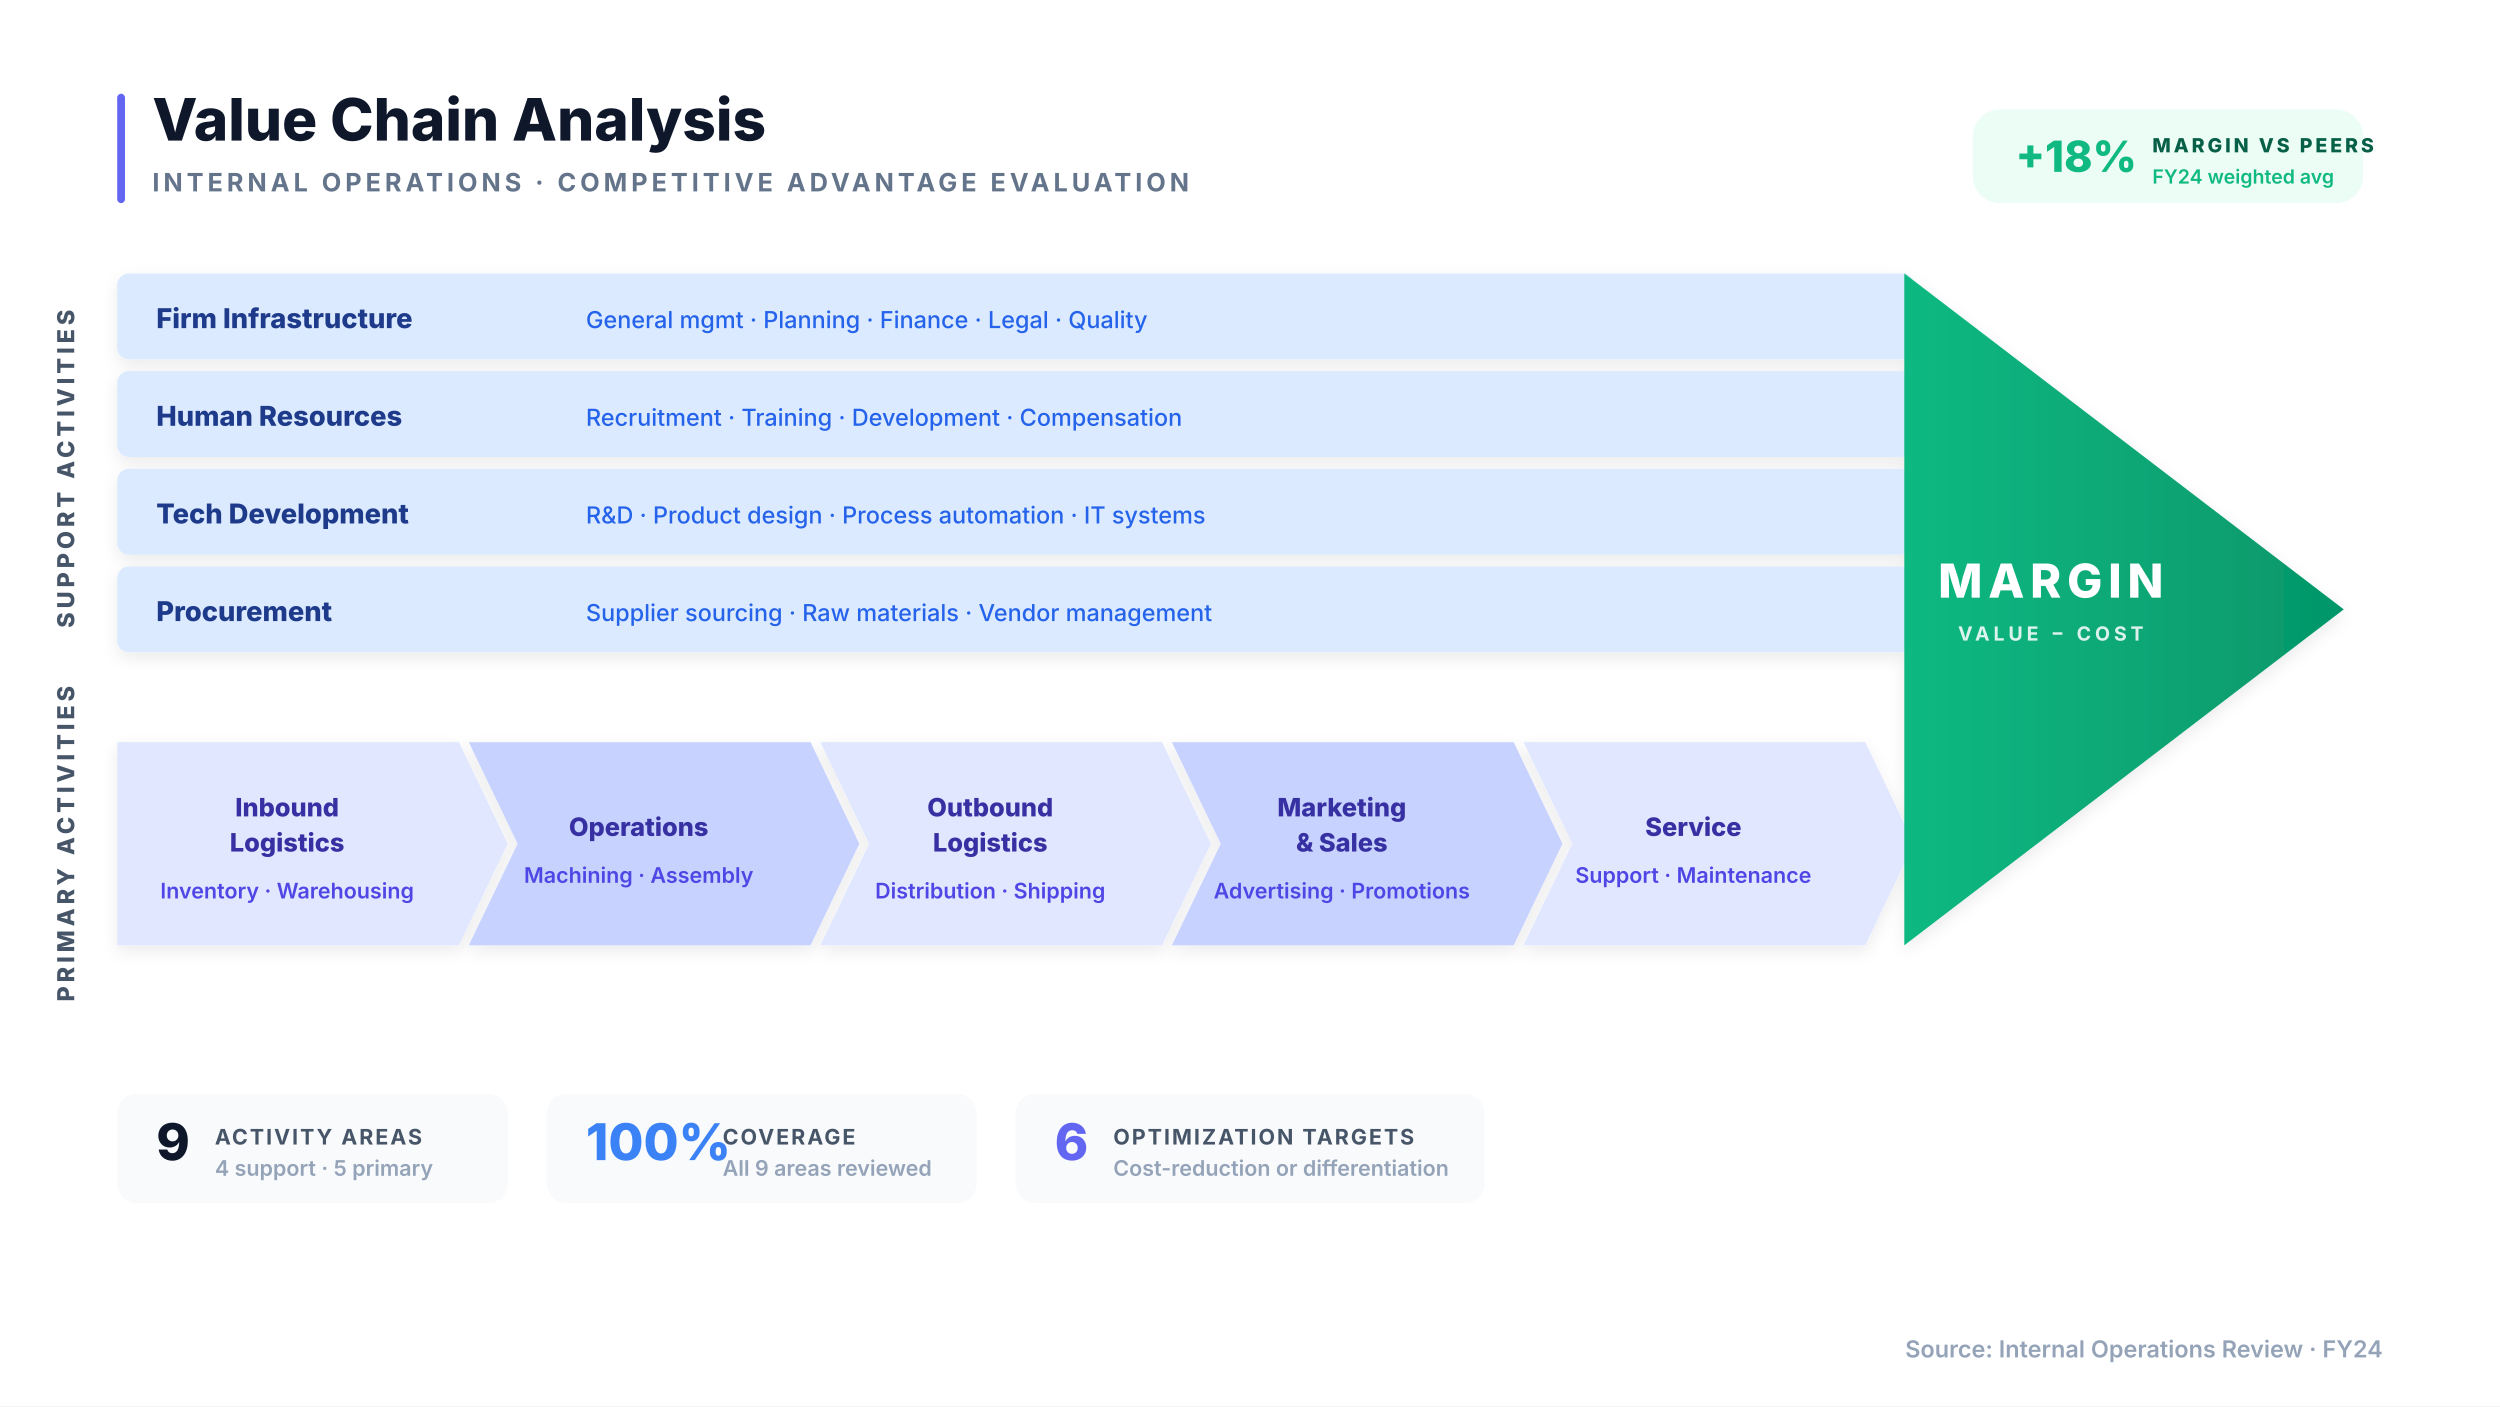
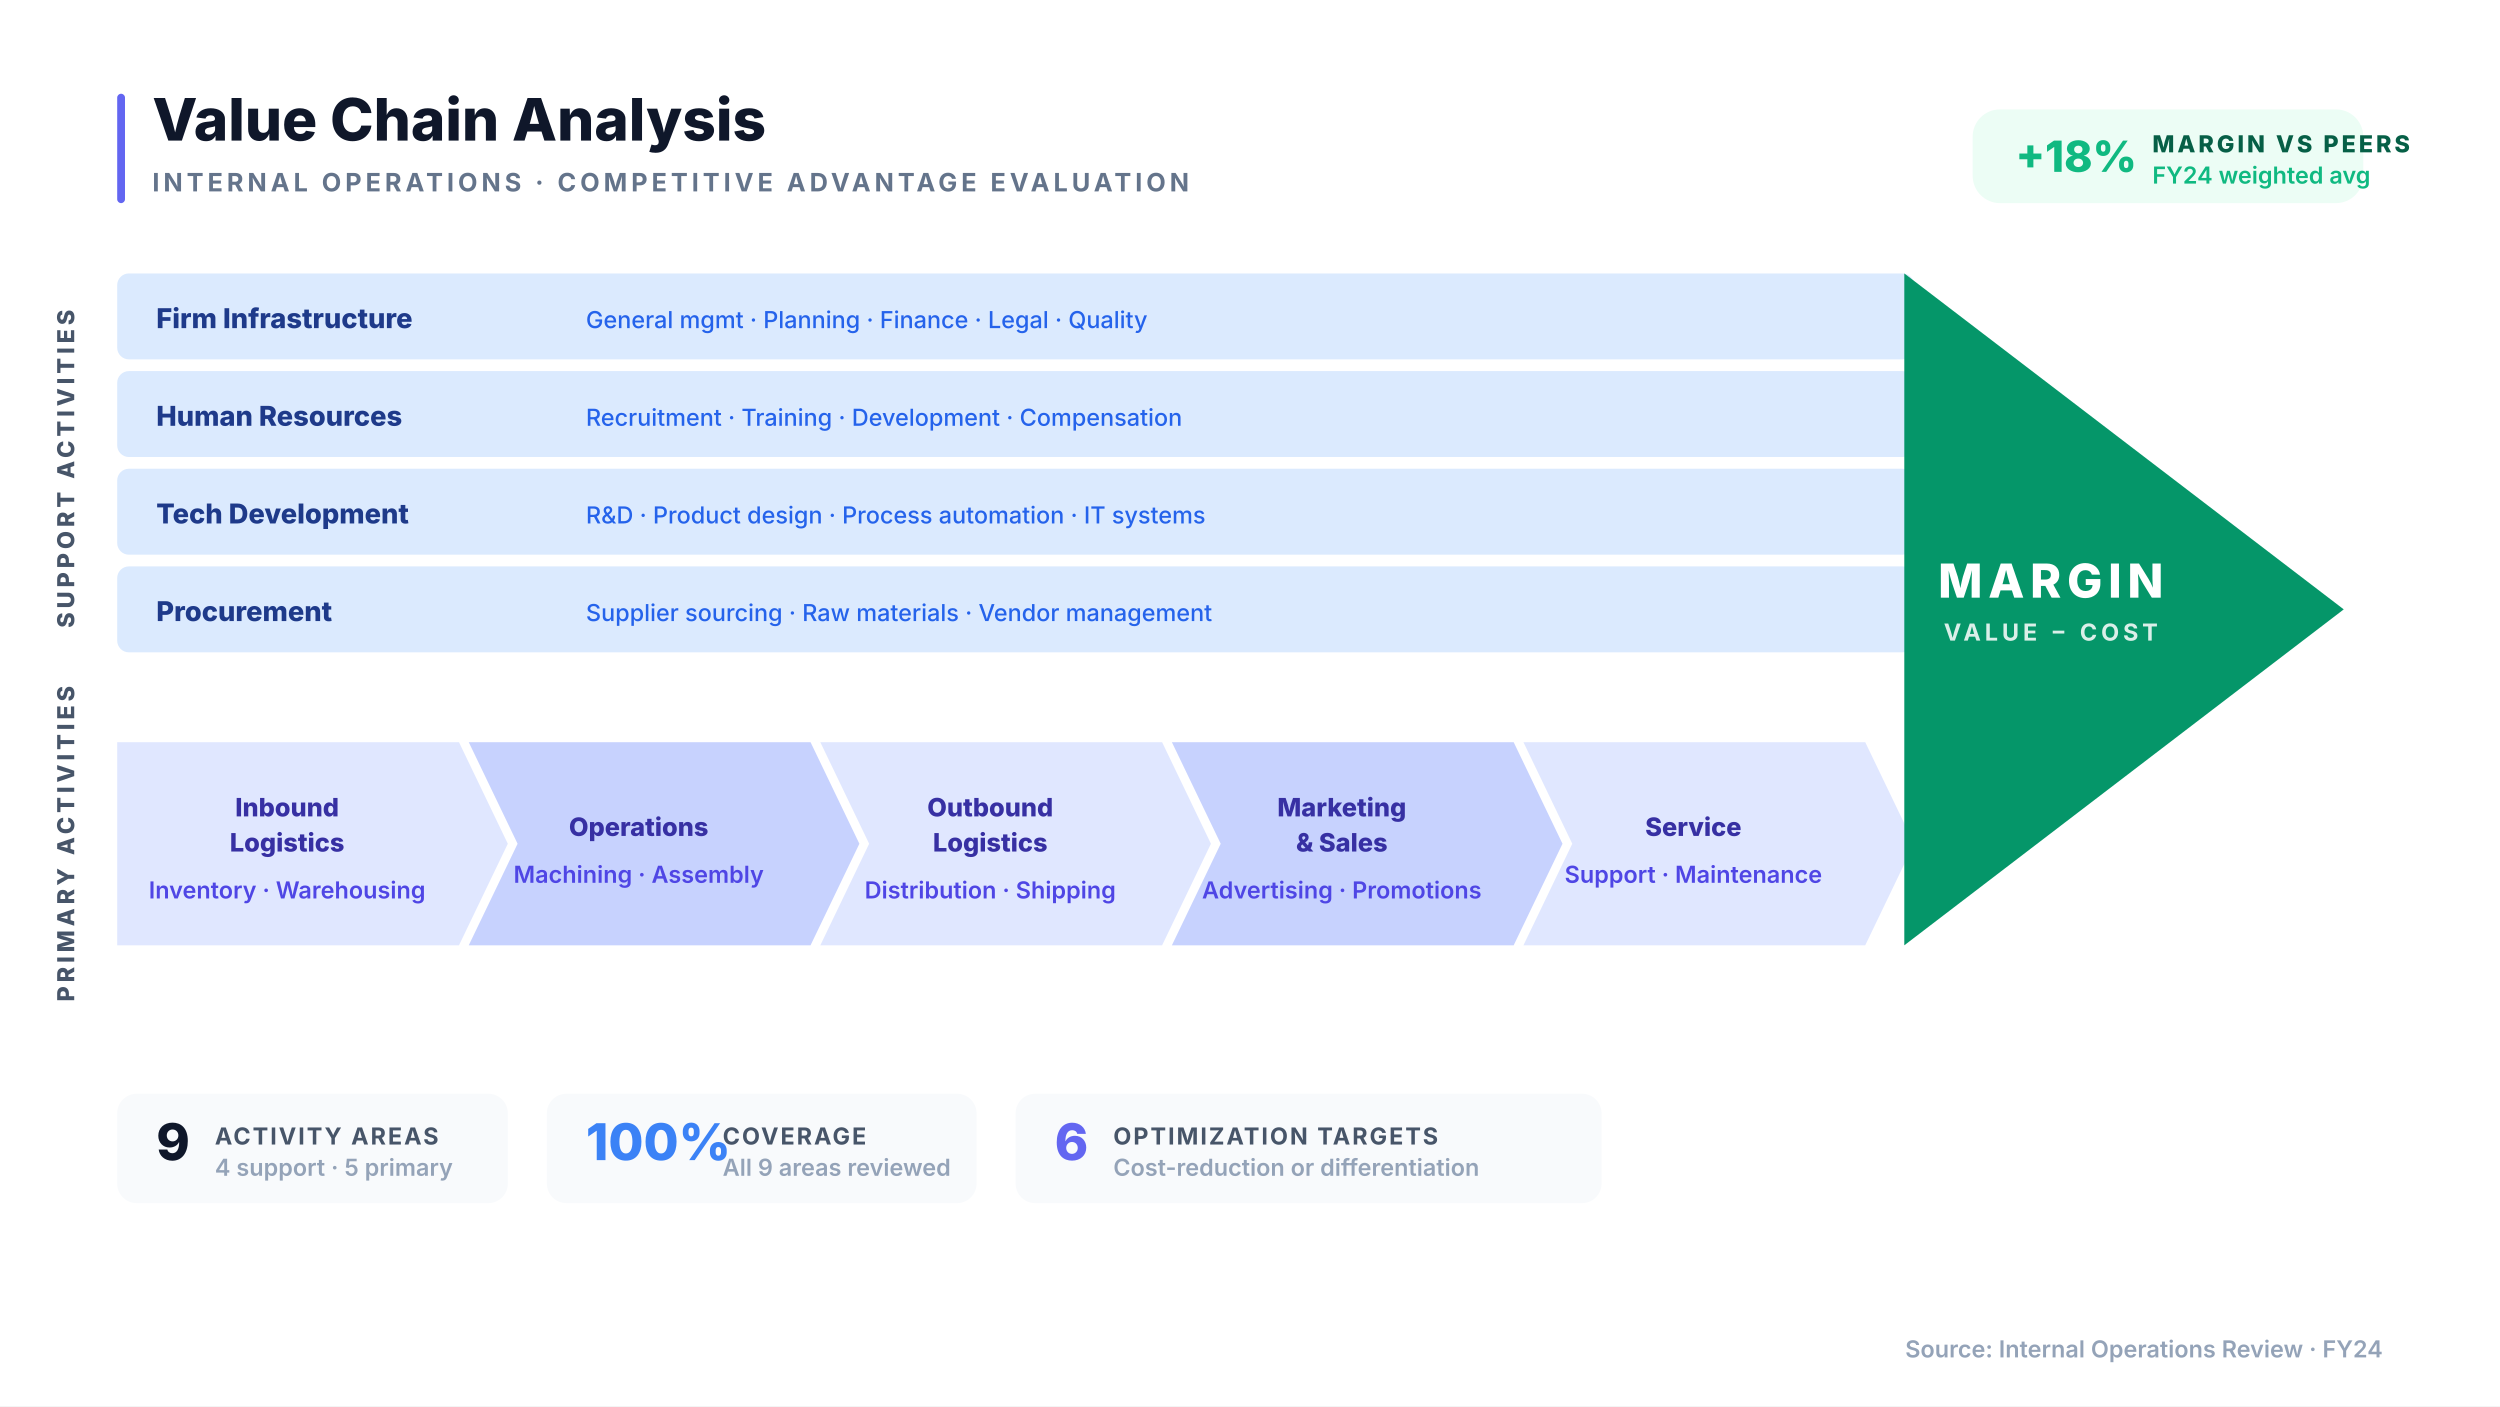
- <svg xmlns="http://www.w3.org/2000/svg" viewBox="0 0 1280 720" width="1280" height="720">
-   <defs>
-     <filter id="chainShadow" x="-3%" y="-8%" width="106%" height="116%">
-       <feGaussianBlur in="SourceAlpha" stdDeviation="4" />
-       <feOffset dx="0" dy="3" result="offsetblur" />
-       <feFlood flood-color="#0F172A" flood-opacity="0.08" result="shadowColor" />
-       <feComposite in="shadowColor" in2="offsetblur" operator="in" result="shadow" />
-       <feMerge>
-         <feMergeNode in="shadow" />
-         <feMergeNode in="SourceGraphic" />
-       </feMerge>
-     </filter>
-     <linearGradient id="marginGrad" x1="0%" y1="0%" x2="100%" y2="0%">
-       <stop offset="0%" stop-color="#10B981" />
-       <stop offset="100%" stop-color="#059669" />
-     </linearGradient>
-   </defs>
+ <svg xmlns="http://www.w3.org/2000/svg" viewBox="0 0 1280 720" width="1280" height="720" font-family="-apple-system, BlinkMacSystemFont, 'Segoe UI', sans-serif" font-size="12">
  <rect width="1280" height="720" fill="#FFFFFF" />
-   <g id="header">
+   <g id="header" data-pptx-bounds="40 15 1200 125">
    <rect x="60" y="48" width="4" height="56" rx="2" fill="#6366F1" />
-     <text x="78" y="72" font-family="-apple-system, BlinkMacSystemFont, 'Segoe UI', sans-serif" font-size="30" font-weight="800" fill="#0F172A">
+     <text x="78" y="72" font-size="30" font-weight="800" fill="#0F172A">
      <tspan>Value Chain Analysis</tspan>
    </text>
-     <text x="78" y="98" font-family="-apple-system, BlinkMacSystemFont, 'Segoe UI', sans-serif" font-size="13" font-weight="700" fill="#64748B" letter-spacing="2">
+     <text x="78" y="98" font-size="13" font-weight="700" fill="#64748B" letter-spacing="2">
      <tspan>INTERNAL OPERATIONS · COMPETITIVE ADVANTAGE EVALUATION</tspan>
    </text>
    <g transform="translate(1010, 56)">
      <rect x="0" y="0" width="200" height="48" rx="14" fill="#ECFDF5" />
-       <text x="22" y="32" font-family="-apple-system, BlinkMacSystemFont, 'Segoe UI', sans-serif" font-size="22" font-weight="800" fill="#10B981">
+       <text x="22" y="32" font-size="22" font-weight="800" fill="#10B981">
        <tspan>+18%</tspan>
      </text>
-       <text x="92" y="22" font-family="-apple-system, BlinkMacSystemFont, 'Segoe UI', sans-serif" font-size="10" font-weight="800" fill="#065F46" letter-spacing="1.5">
+       <text x="92" y="22" font-weight="800" fill="#065F46" letter-spacing="1.5">
        <tspan>MARGIN VS PEERS</tspan>
      </text>
-       <text x="92" y="38" font-family="-apple-system, BlinkMacSystemFont, 'Segoe UI', sans-serif" font-size="10" font-weight="600" fill="#10B981">
+       <text x="92" y="38" font-weight="600" fill="#10B981">
        <tspan>FY24 weighted avg</tspan>
      </text>
    </g>
  </g>
-   <text x="38" y="240" font-family="-apple-system, BlinkMacSystemFont, 'Segoe UI', sans-serif" font-size="12" font-weight="800" fill="#475569" text-anchor="middle" transform="rotate(-90, 38, 240)" letter-spacing="2">
-     <tspan>SUPPORT ACTIVITIES</tspan>
-   </text>
-   <text x="38" y="432" font-family="-apple-system, BlinkMacSystemFont, 'Segoe UI', sans-serif" font-size="12" font-weight="800" fill="#475569" text-anchor="middle" transform="rotate(-90, 38, 432)" letter-spacing="2">
-     <tspan>PRIMARY ACTIVITIES</tspan>
-   </text>
-   <g id="chain" filter="url(#chainShadow)">
+   <g id="section-labels" data-pptx-bounds="0 140 140 390">
+     <text x="38" y="240" font-weight="800" fill="#475569" text-anchor="middle" transform="rotate(-90, 38, 240)" letter-spacing="2">
+       <tspan>SUPPORT ACTIVITIES</tspan>
+     </text>
+     <text x="38" y="432" font-weight="800" fill="#475569" text-anchor="middle" transform="rotate(-90, 38, 432)" letter-spacing="2">
+       <tspan>PRIMARY ACTIVITIES</tspan>
+     </text>
+   </g>
+   <g id="chain" data-pptx-bounds="0 117 1280 390">
    <g id="support">
      <rect x="60" y="140" width="920" height="44" rx="6" fill="#DBEAFE" />
      <rect x="60" y="190" width="920" height="44" rx="6" fill="#DBEAFE" />
      <rect x="60" y="240" width="920" height="44" rx="6" fill="#DBEAFE" />
      <rect x="60" y="290" width="920" height="44" rx="6" fill="#DBEAFE" />
    </g>
    <g id="primary">
-       <path d="M 60 380 H 235 L 260 432 L 235 484 H 60 Z" fill="#E0E7FF" />
-       <path d="M 240 380 H 415 L 440 432 L 415 484 H 240 L 265 432 Z" fill="#C7D2FE" />
-       <path d="M 420 380 H 595 L 620 432 L 595 484 H 420 L 445 432 Z" fill="#E0E7FF" />
-       <path d="M 600 380 H 775 L 800 432 L 775 484 H 600 L 625 432 Z" fill="#C7D2FE" />
-       <path d="M 780 380 H 955 L 980 432 L 955 484 H 780 L 805 432 Z" fill="#E0E7FF" />
+       <g id="primary-chevron-01" data-pptx-authoring="preset" data-pptx-object="shape" data-pptx-prst="homePlate" data-pptx-frame="60 380 200 104" data-pptx-av-adj="val 24038" fill="#E0E7FF" stroke="none">
+         <path d="M 60 380 L 235 380 L 260 432 L 235 484 L 60 484 Z" />
+       </g>
+       <g id="primary-chevron-02" data-pptx-authoring="preset" data-pptx-object="shape" data-pptx-prst="chevron" data-pptx-frame="240 380 200 104" data-pptx-av-adj="val 24038" fill="#C7D2FE" stroke="none">
+         <path d="M 240 380 L 415 380 L 440 432 L 415 484 L 240 484 L 265 432 Z" />
+       </g>
+       <g id="primary-chevron-03" data-pptx-authoring="preset" data-pptx-object="shape" data-pptx-prst="chevron" data-pptx-frame="420 380 200 104" data-pptx-av-adj="val 24038" fill="#E0E7FF" stroke="none">
+         <path d="M 420 380 L 595 380 L 620 432 L 595 484 L 420 484 L 445 432 Z" />
+       </g>
+       <g id="primary-chevron-04" data-pptx-authoring="preset" data-pptx-object="shape" data-pptx-prst="chevron" data-pptx-frame="600 380 200 104" data-pptx-av-adj="val 24038" fill="#C7D2FE" stroke="none">
+         <path d="M 600 380 L 775 380 L 800 432 L 775 484 L 600 484 L 625 432 Z" />
+       </g>
+       <g id="primary-chevron-05" data-pptx-authoring="preset" data-pptx-object="shape" data-pptx-prst="chevron" data-pptx-frame="780 380 200 104" data-pptx-av-adj="val 24038" fill="#E0E7FF" stroke="none">
+         <path d="M 780 380 L 955 380 L 980 432 L 955 484 L 780 484 L 805 432 Z" />
+       </g>
    </g>
-     <path id="marginTail" d="M 975 140 L 1200 312 L 975 484 Z" fill="url(#marginGrad)" />
+     <path id="marginTail" d="M 975 140 L 1200 312 L 975 484 Z" fill="#059669" />
  </g>
-   <g id="support-labels">
-     <text x="80" y="168" font-family="-apple-system, BlinkMacSystemFont, 'Segoe UI', sans-serif" font-size="14" font-weight="800" fill="#1E3A8A">
+   <g id="support-labels" data-pptx-bounds="14 142 655 192">
+     <text x="80" y="168" font-size="14" font-weight="800" fill="#1E3A8A">
      <tspan>Firm Infrastructure</tspan>
    </text>
-     <text x="300" y="168" font-family="-apple-system, BlinkMacSystemFont, 'Segoe UI', sans-serif" font-size="12" font-weight="500" fill="#2563EB">
+     <text x="300" y="168" font-weight="500" fill="#2563EB">
      <tspan>General mgmt · Planning · Finance · Legal · Quality</tspan>
    </text>
-     <text x="80" y="218" font-family="-apple-system, BlinkMacSystemFont, 'Segoe UI', sans-serif" font-size="14" font-weight="800" fill="#1E3A8A">
+     <text x="80" y="218" font-size="14" font-weight="800" fill="#1E3A8A">
      <tspan>Human Resources</tspan>
    </text>
-     <text x="300" y="218" font-family="-apple-system, BlinkMacSystemFont, 'Segoe UI', sans-serif" font-size="12" font-weight="500" fill="#2563EB">
+     <text x="300" y="218" font-weight="500" fill="#2563EB">
      <tspan>Recruitment · Training · Development · Compensation</tspan>
    </text>
-     <text x="80" y="268" font-family="-apple-system, BlinkMacSystemFont, 'Segoe UI', sans-serif" font-size="14" font-weight="800" fill="#1E3A8A">
+     <text x="80" y="268" font-size="14" font-weight="800" fill="#1E3A8A">
      <tspan>Tech Development</tspan>
    </text>
-     <text x="300" y="268" font-family="-apple-system, BlinkMacSystemFont, 'Segoe UI', sans-serif" font-size="12" font-weight="500" fill="#2563EB">
+     <text x="300" y="268" font-weight="500" fill="#2563EB">
      <tspan>R&amp;D · Product design · Process automation · IT systems</tspan>
    </text>
-     <text x="80" y="318" font-family="-apple-system, BlinkMacSystemFont, 'Segoe UI', sans-serif" font-size="14" font-weight="800" fill="#1E3A8A">
+     <text x="80" y="318" font-size="14" font-weight="800" fill="#1E3A8A">
      <tspan>Procurement</tspan>
    </text>
-     <text x="300" y="318" font-family="-apple-system, BlinkMacSystemFont, 'Segoe UI', sans-serif" font-size="12" font-weight="500" fill="#2563EB">
+     <text x="300" y="318" font-weight="500" fill="#2563EB">
      <tspan>Supplier sourcing · Raw materials · Vendor management</tspan>
    </text>
  </g>
-   <g id="primary-labels">
-     <text x="147" y="418" font-family="-apple-system, BlinkMacSystemFont, 'Segoe UI', sans-serif" font-size="13" font-weight="800" fill="#3730A3" text-anchor="middle">
+   <g id="primary-labels" data-pptx-bounds="0 399 1014 71">
+     <text x="147" y="418" font-size="13" font-weight="800" fill="#3730A3" text-anchor="middle">
      <tspan>Inbound</tspan>
    </text>
-     <text x="147" y="436" font-family="-apple-system, BlinkMacSystemFont, 'Segoe UI', sans-serif" font-size="13" font-weight="800" fill="#3730A3" text-anchor="middle">
+     <text x="147" y="436" font-size="13" font-weight="800" fill="#3730A3" text-anchor="middle">
      <tspan>Logistics</tspan>
    </text>
-     <text x="147" y="460" font-family="-apple-system, BlinkMacSystemFont, 'Segoe UI', sans-serif" font-size="11" font-weight="600" fill="#4F46E5" text-anchor="middle">
+     <text x="147" y="460" font-weight="600" fill="#4F46E5" text-anchor="middle">
      <tspan>Inventory · Warehousing</tspan>
    </text>
-     <text x="327" y="428" font-family="-apple-system, BlinkMacSystemFont, 'Segoe UI', sans-serif" font-size="13" font-weight="800" fill="#3730A3" text-anchor="middle">
+     <text x="327" y="428" font-size="13" font-weight="800" fill="#3730A3" text-anchor="middle">
      <tspan>Operations</tspan>
    </text>
-     <text x="327" y="452" font-family="-apple-system, BlinkMacSystemFont, 'Segoe UI', sans-serif" font-size="11" font-weight="600" fill="#4F46E5" text-anchor="middle">
+     <text x="327" y="452" font-weight="600" fill="#4F46E5" text-anchor="middle">
      <tspan>Machining · Assembly</tspan>
    </text>
-     <text x="507" y="418" font-family="-apple-system, BlinkMacSystemFont, 'Segoe UI', sans-serif" font-size="13" font-weight="800" fill="#3730A3" text-anchor="middle">
+     <text x="507" y="418" font-size="13" font-weight="800" fill="#3730A3" text-anchor="middle">
      <tspan>Outbound</tspan>
    </text>
-     <text x="507" y="436" font-family="-apple-system, BlinkMacSystemFont, 'Segoe UI', sans-serif" font-size="13" font-weight="800" fill="#3730A3" text-anchor="middle">
+     <text x="507" y="436" font-size="13" font-weight="800" fill="#3730A3" text-anchor="middle">
      <tspan>Logistics</tspan>
    </text>
-     <text x="507" y="460" font-family="-apple-system, BlinkMacSystemFont, 'Segoe UI', sans-serif" font-size="11" font-weight="600" fill="#4F46E5" text-anchor="middle">
+     <text x="507" y="460" font-weight="600" fill="#4F46E5" text-anchor="middle">
      <tspan>Distribution · Shipping</tspan>
    </text>
-     <text x="687" y="418" font-family="-apple-system, BlinkMacSystemFont, 'Segoe UI', sans-serif" font-size="13" font-weight="800" fill="#3730A3" text-anchor="middle">
+     <text x="687" y="418" font-size="13" font-weight="800" fill="#3730A3" text-anchor="middle">
      <tspan>Marketing</tspan>
    </text>
-     <text x="687" y="436" font-family="-apple-system, BlinkMacSystemFont, 'Segoe UI', sans-serif" font-size="13" font-weight="800" fill="#3730A3" text-anchor="middle">
+     <text x="687" y="436" font-size="13" font-weight="800" fill="#3730A3" text-anchor="middle">
      <tspan>&amp; Sales</tspan>
    </text>
-     <text x="687" y="460" font-family="-apple-system, BlinkMacSystemFont, 'Segoe UI', sans-serif" font-size="11" font-weight="600" fill="#4F46E5" text-anchor="middle">
+     <text x="687" y="460" font-weight="600" fill="#4F46E5" text-anchor="middle">
      <tspan>Advertising · Promotions</tspan>
    </text>
-     <text x="867" y="428" font-family="-apple-system, BlinkMacSystemFont, 'Segoe UI', sans-serif" font-size="13" font-weight="800" fill="#3730A3" text-anchor="middle">
+     <text x="867" y="428" font-size="13" font-weight="800" fill="#3730A3" text-anchor="middle">
      <tspan>Service</tspan>
    </text>
-     <text x="867" y="452" font-family="-apple-system, BlinkMacSystemFont, 'Segoe UI', sans-serif" font-size="11" font-weight="600" fill="#4F46E5" text-anchor="middle">
+     <text x="867" y="452" font-weight="600" fill="#4F46E5" text-anchor="middle">
      <tspan>Support · Maintenance</tspan>
    </text>
  </g>
-   <g id="margin-label">
-     <text x="1050" y="306" font-family="-apple-system, BlinkMacSystemFont, 'Segoe UI', sans-serif" font-size="24" font-weight="800" fill="#FFFFFF" text-anchor="middle" letter-spacing="3">
+   <g id="margin-label" data-pptx-bounds="975 277 150 61">
+     <text x="1050" y="306" font-size="24" font-weight="800" fill="#FFFFFF" text-anchor="middle" letter-spacing="3">
      <tspan>MARGIN</tspan>
    </text>
-     <text x="1050" y="328" font-family="-apple-system, BlinkMacSystemFont, 'Segoe UI', sans-serif" font-size="10" font-weight="700" fill="#FFFFFF" text-anchor="middle" letter-spacing="2" opacity="0.85">
+     <text x="1050" y="328" font-weight="700" fill="#FFFFFF" text-anchor="middle" letter-spacing="2" opacity="0.85">
      <tspan>VALUE − COST</tspan>
    </text>
  </g>
-   <g id="caption-9" transform="translate(60, 560)">
+   <g id="caption-9" data-pptx-bounds="33 553 254 70" transform="translate(60, 560)">
    <rect x="0" y="0" width="200" height="56" rx="10" fill="#F8FAFC" />
-     <text x="20" y="34" font-family="-apple-system, BlinkMacSystemFont, 'Segoe UI', sans-serif" font-size="26" font-weight="800" fill="#0F172A">
+     <text x="20" y="34" font-size="26" font-weight="800" fill="#0F172A">
      <tspan>9</tspan>
    </text>
-     <text x="50" y="26" font-family="-apple-system, BlinkMacSystemFont, 'Segoe UI', sans-serif" font-size="11" font-weight="700" fill="#475569" letter-spacing="1">
+     <text x="50" y="26" font-weight="700" fill="#475569" letter-spacing="1">
      <tspan>ACTIVITY AREAS</tspan>
    </text>
-     <text x="50" y="42" font-family="-apple-system, BlinkMacSystemFont, 'Segoe UI', sans-serif" font-size="11" font-weight="600" fill="#94A3B8">
+     <text x="50" y="42" font-weight="600" fill="#94A3B8">
      <tspan>4 support · 5 primary</tspan>
    </text>
  </g>
-   <g id="caption-coverage" transform="translate(280, 560)">
+   <g id="caption-coverage" data-pptx-bounds="251 553 278 70" transform="translate(280, 560)">
    <rect x="0" y="0" width="220" height="56" rx="10" fill="#F8FAFC" />
-     <text x="20" y="34" font-family="-apple-system, BlinkMacSystemFont, 'Segoe UI', sans-serif" font-size="26" font-weight="800" fill="#3B82F6">
+     <text x="20" y="34" font-size="26" font-weight="800" fill="#3B82F6">
      <tspan>100%</tspan>
    </text>
-     <text x="90" y="26" font-family="-apple-system, BlinkMacSystemFont, 'Segoe UI', sans-serif" font-size="11" font-weight="700" fill="#475569" letter-spacing="1">
+     <text x="90" y="26" font-weight="700" fill="#475569" letter-spacing="1">
      <tspan>COVERAGE</tspan>
    </text>
-     <text x="90" y="42" font-family="-apple-system, BlinkMacSystemFont, 'Segoe UI', sans-serif" font-size="11" font-weight="600" fill="#94A3B8">
+     <text x="90" y="42" font-weight="600" fill="#94A3B8">
      <tspan>All 9 areas reviewed</tspan>
    </text>
  </g>
-   <g id="caption-optimized" transform="translate(520, 560)">
-     <rect x="0" y="0" width="240" height="56" rx="10" fill="#F8FAFC" />
-     <text x="20" y="34" font-family="-apple-system, BlinkMacSystemFont, 'Segoe UI', sans-serif" font-size="26" font-weight="800" fill="#6366F1">
+   <g id="caption-optimized" data-pptx-bounds="481 553 378 70" transform="translate(520, 560)">
+     <rect x="0" y="0" width="300" height="56" rx="10" fill="#F8FAFC" />
+     <text x="20" y="34" font-size="26" font-weight="800" fill="#6366F1">
      <tspan>6</tspan>
    </text>
-     <text x="50" y="26" font-family="-apple-system, BlinkMacSystemFont, 'Segoe UI', sans-serif" font-size="11" font-weight="700" fill="#475569" letter-spacing="1">
+     <text x="50" y="26" font-weight="700" fill="#475569" letter-spacing="1">
      <tspan>OPTIMIZATION TARGETS</tspan>
    </text>
-     <text x="50" y="42" font-family="-apple-system, BlinkMacSystemFont, 'Segoe UI', sans-serif" font-size="11" font-weight="600" fill="#94A3B8">
+     <text x="50" y="42" font-weight="600" fill="#94A3B8">
      <tspan>Cost-reduction or differentiation</tspan>
    </text>
  </g>
-   <text x="1220" y="695" font-family="-apple-system, BlinkMacSystemFont, 'Segoe UI', sans-serif" font-size="12" font-weight="600" fill="#94A3B8" text-anchor="end">
-     <tspan>Source: Internal Operations Review · FY24</tspan>
-   </text>
+   <g id="source" data-pptx-bounds="40 672 1200 38">
+     <text x="1220" y="695" font-weight="600" fill="#94A3B8" text-anchor="end">
+       <tspan>Source: Internal Operations Review · FY24</tspan>
+     </text>
+   </g>
</svg>
